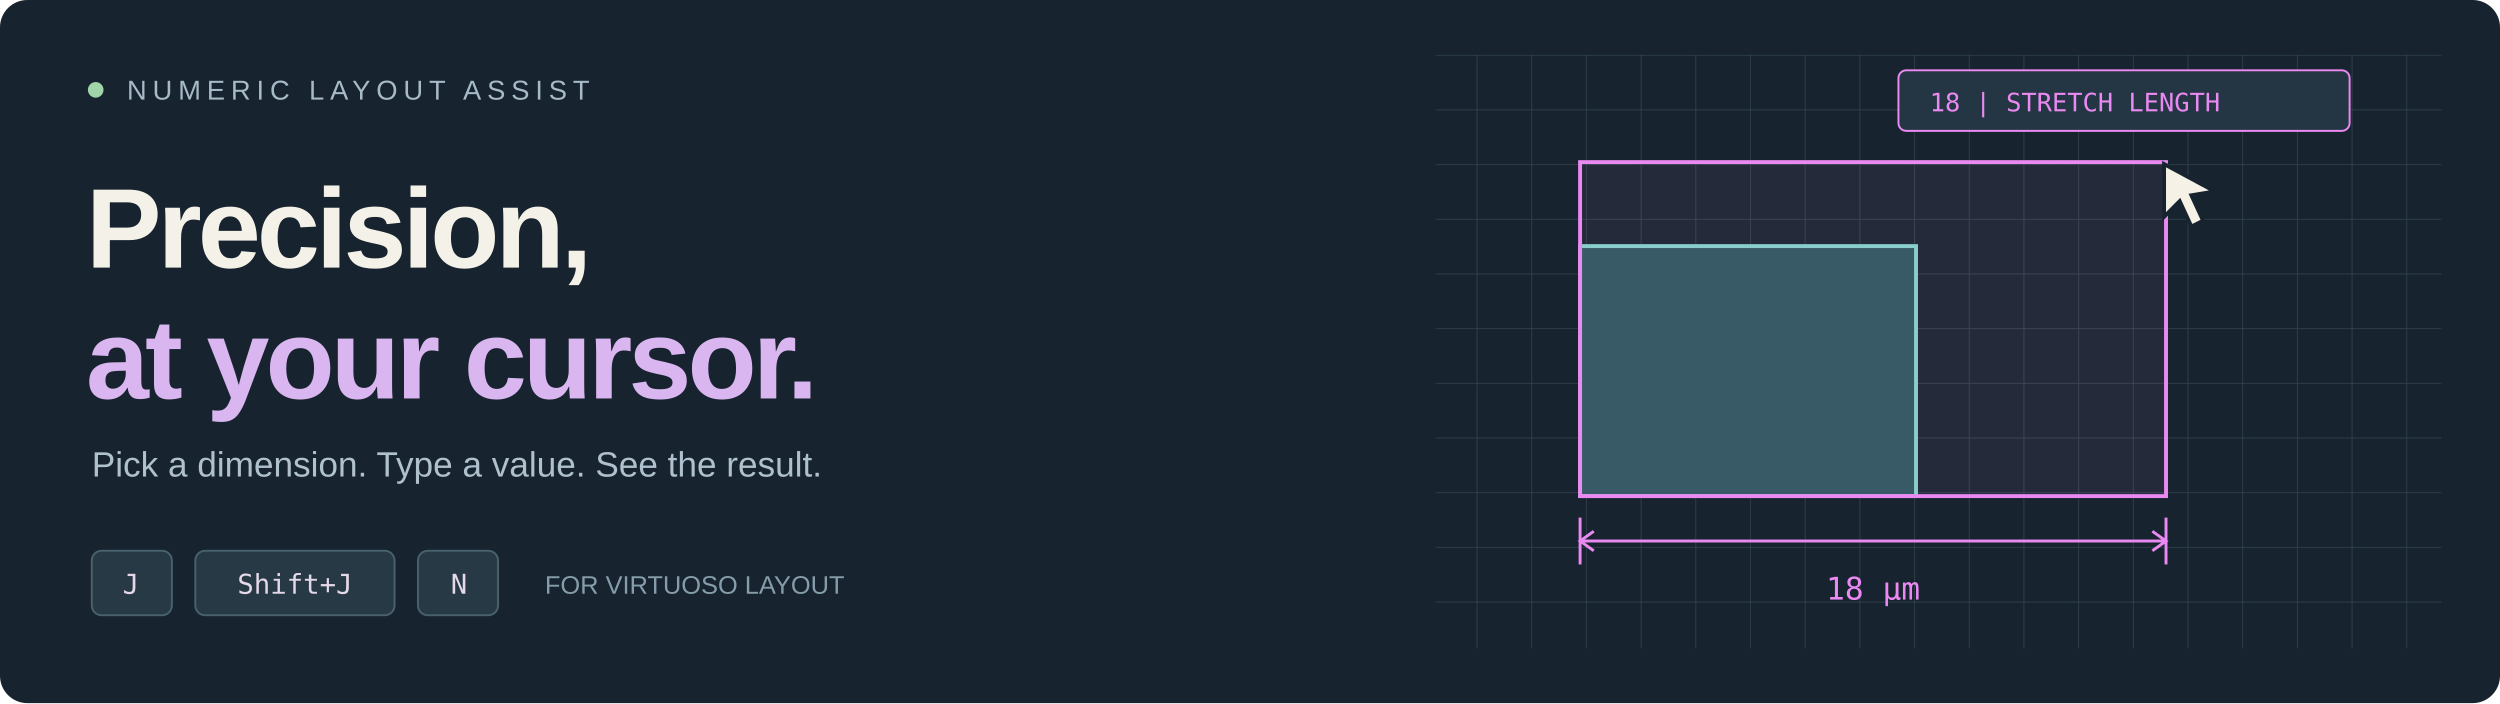
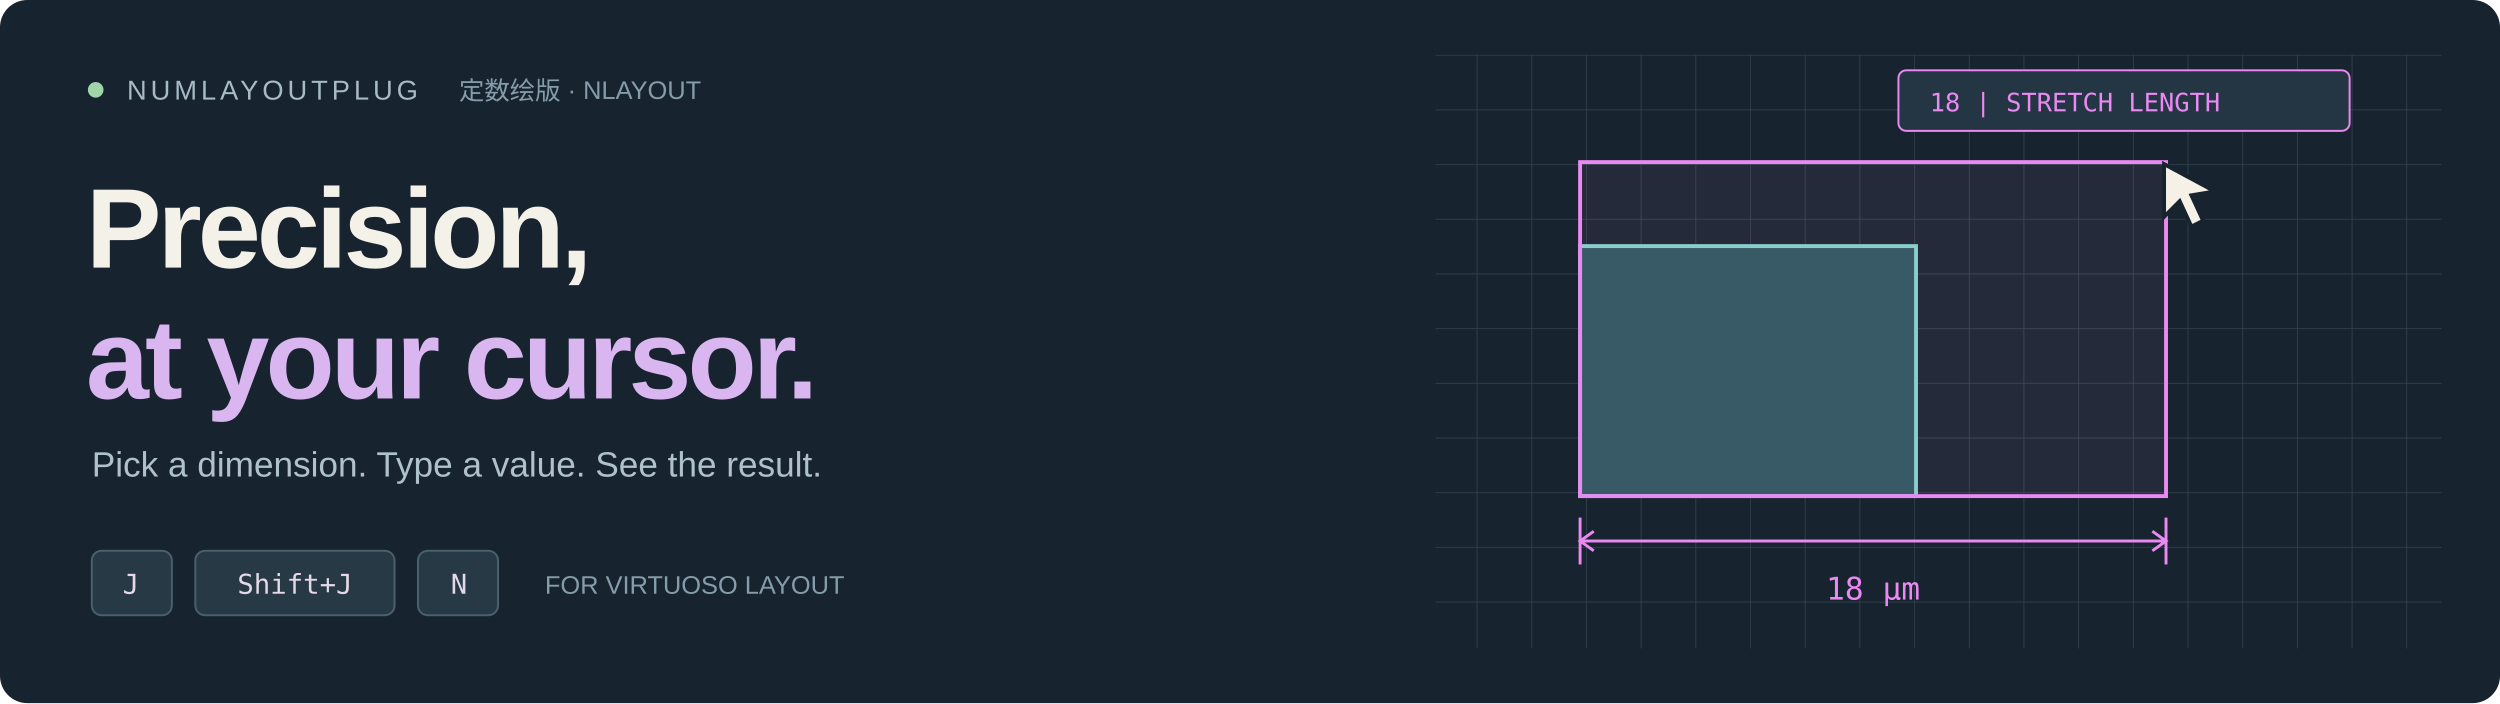
<svg xmlns="http://www.w3.org/2000/svg" viewBox="0 0 1280 360" role="img" aria-labelledby="title description">
  <defs>
    <pattern id="grid" width="28" height="28" patternUnits="userSpaceOnUse">
      <path d="M28 0H0V28" fill="none" stroke="#334753" stroke-width=".7" />
    </pattern>
  </defs>
  <rect width="1280" height="360" rx="14" fill="#17232e" />
  <rect x="735" y="28" width="515" height="304" fill="url(#grid)" />
  <circle cx="49" cy="46" r="4" fill="#9fd5a9" />
-   <text x="65" y="51" fill="#a7bac7" font-family="Arial,sans-serif" font-size="14" letter-spacing="3">NUMERIC LAYOUT ASSIST</text>
+   <text x="65" y="51" fill="#a7bac7" font-family="Arial,sans-serif" font-size="14" letter-spacing="2">NUMLAYOUTPLUG</text>
+   <text x="235" y="51" fill="#859daa" font-family="Arial,sans-serif" font-size="13">定数绘版 · NLAYOUT</text>
  <text x="44" y="137" fill="#f4f1e8" font-family="Arial,sans-serif" font-weight="600" font-size="58" letter-spacing="-2">Precision,</text>
  <text x="44" y="204" fill="#d9b6f0" font-family="Arial,sans-serif" font-weight="600" font-size="58" letter-spacing="-2">at your cursor.</text>
  <text x="47" y="244" fill="#afc1cd" font-family="Arial,sans-serif" font-size="18">Pick a dimension. Type a value. See the result.</text>
  <g fill="#263944" stroke="#49606d">
    <rect x="47" y="282" width="41" height="33" rx="5" />
    <rect x="100" y="282" width="102" height="33" rx="5" />
    <rect x="214" y="282" width="41" height="33" rx="5" />
  </g>
  <g fill="#e4d8e9" font-family="Consolas,monospace" font-size="14" text-anchor="middle">
    <text x="67" y="304">J</text>
    <text x="151" y="304">Shift+J</text>
    <text x="235" y="304">N</text>
  </g>
  <text x="279" y="304" fill="#859daa" font-family="Arial,sans-serif" font-size="13">FOR VIRTUOSO LAYOUT</text>
  <rect x="809" y="126" width="172" height="128" fill="#2b575c" stroke="#82d2c9" stroke-width="2" />
  <rect x="809" y="83" width="300" height="171" fill="#e989f1" fill-opacity=".07" stroke="#e989f1" stroke-width="2" />
  <path d="M809 277H1109m-293-5-7 5 7 5m286-10 7 5-7 5M809 265v24M1109 265v24" fill="none" stroke="#e989f1" stroke-width="1.5" />
  <text x="959" y="307" fill="#e989f1" font-family="Consolas,monospace" font-size="16" text-anchor="middle">18 µm</text>
  <path d="M1108 84v27l8-8 6 13 6-3-6-13 12-2Z" fill="#f5f1e6" stroke="#17232e" stroke-width="2" />
  <rect x="972" y="36" width="231" height="31" rx="4" fill="#243643" stroke="#e989f1" />
  <text x="988" y="57" fill="#e989f1" font-family="Consolas,monospace" font-size="13">18 | STRETCH LENGTH</text>
</svg>
